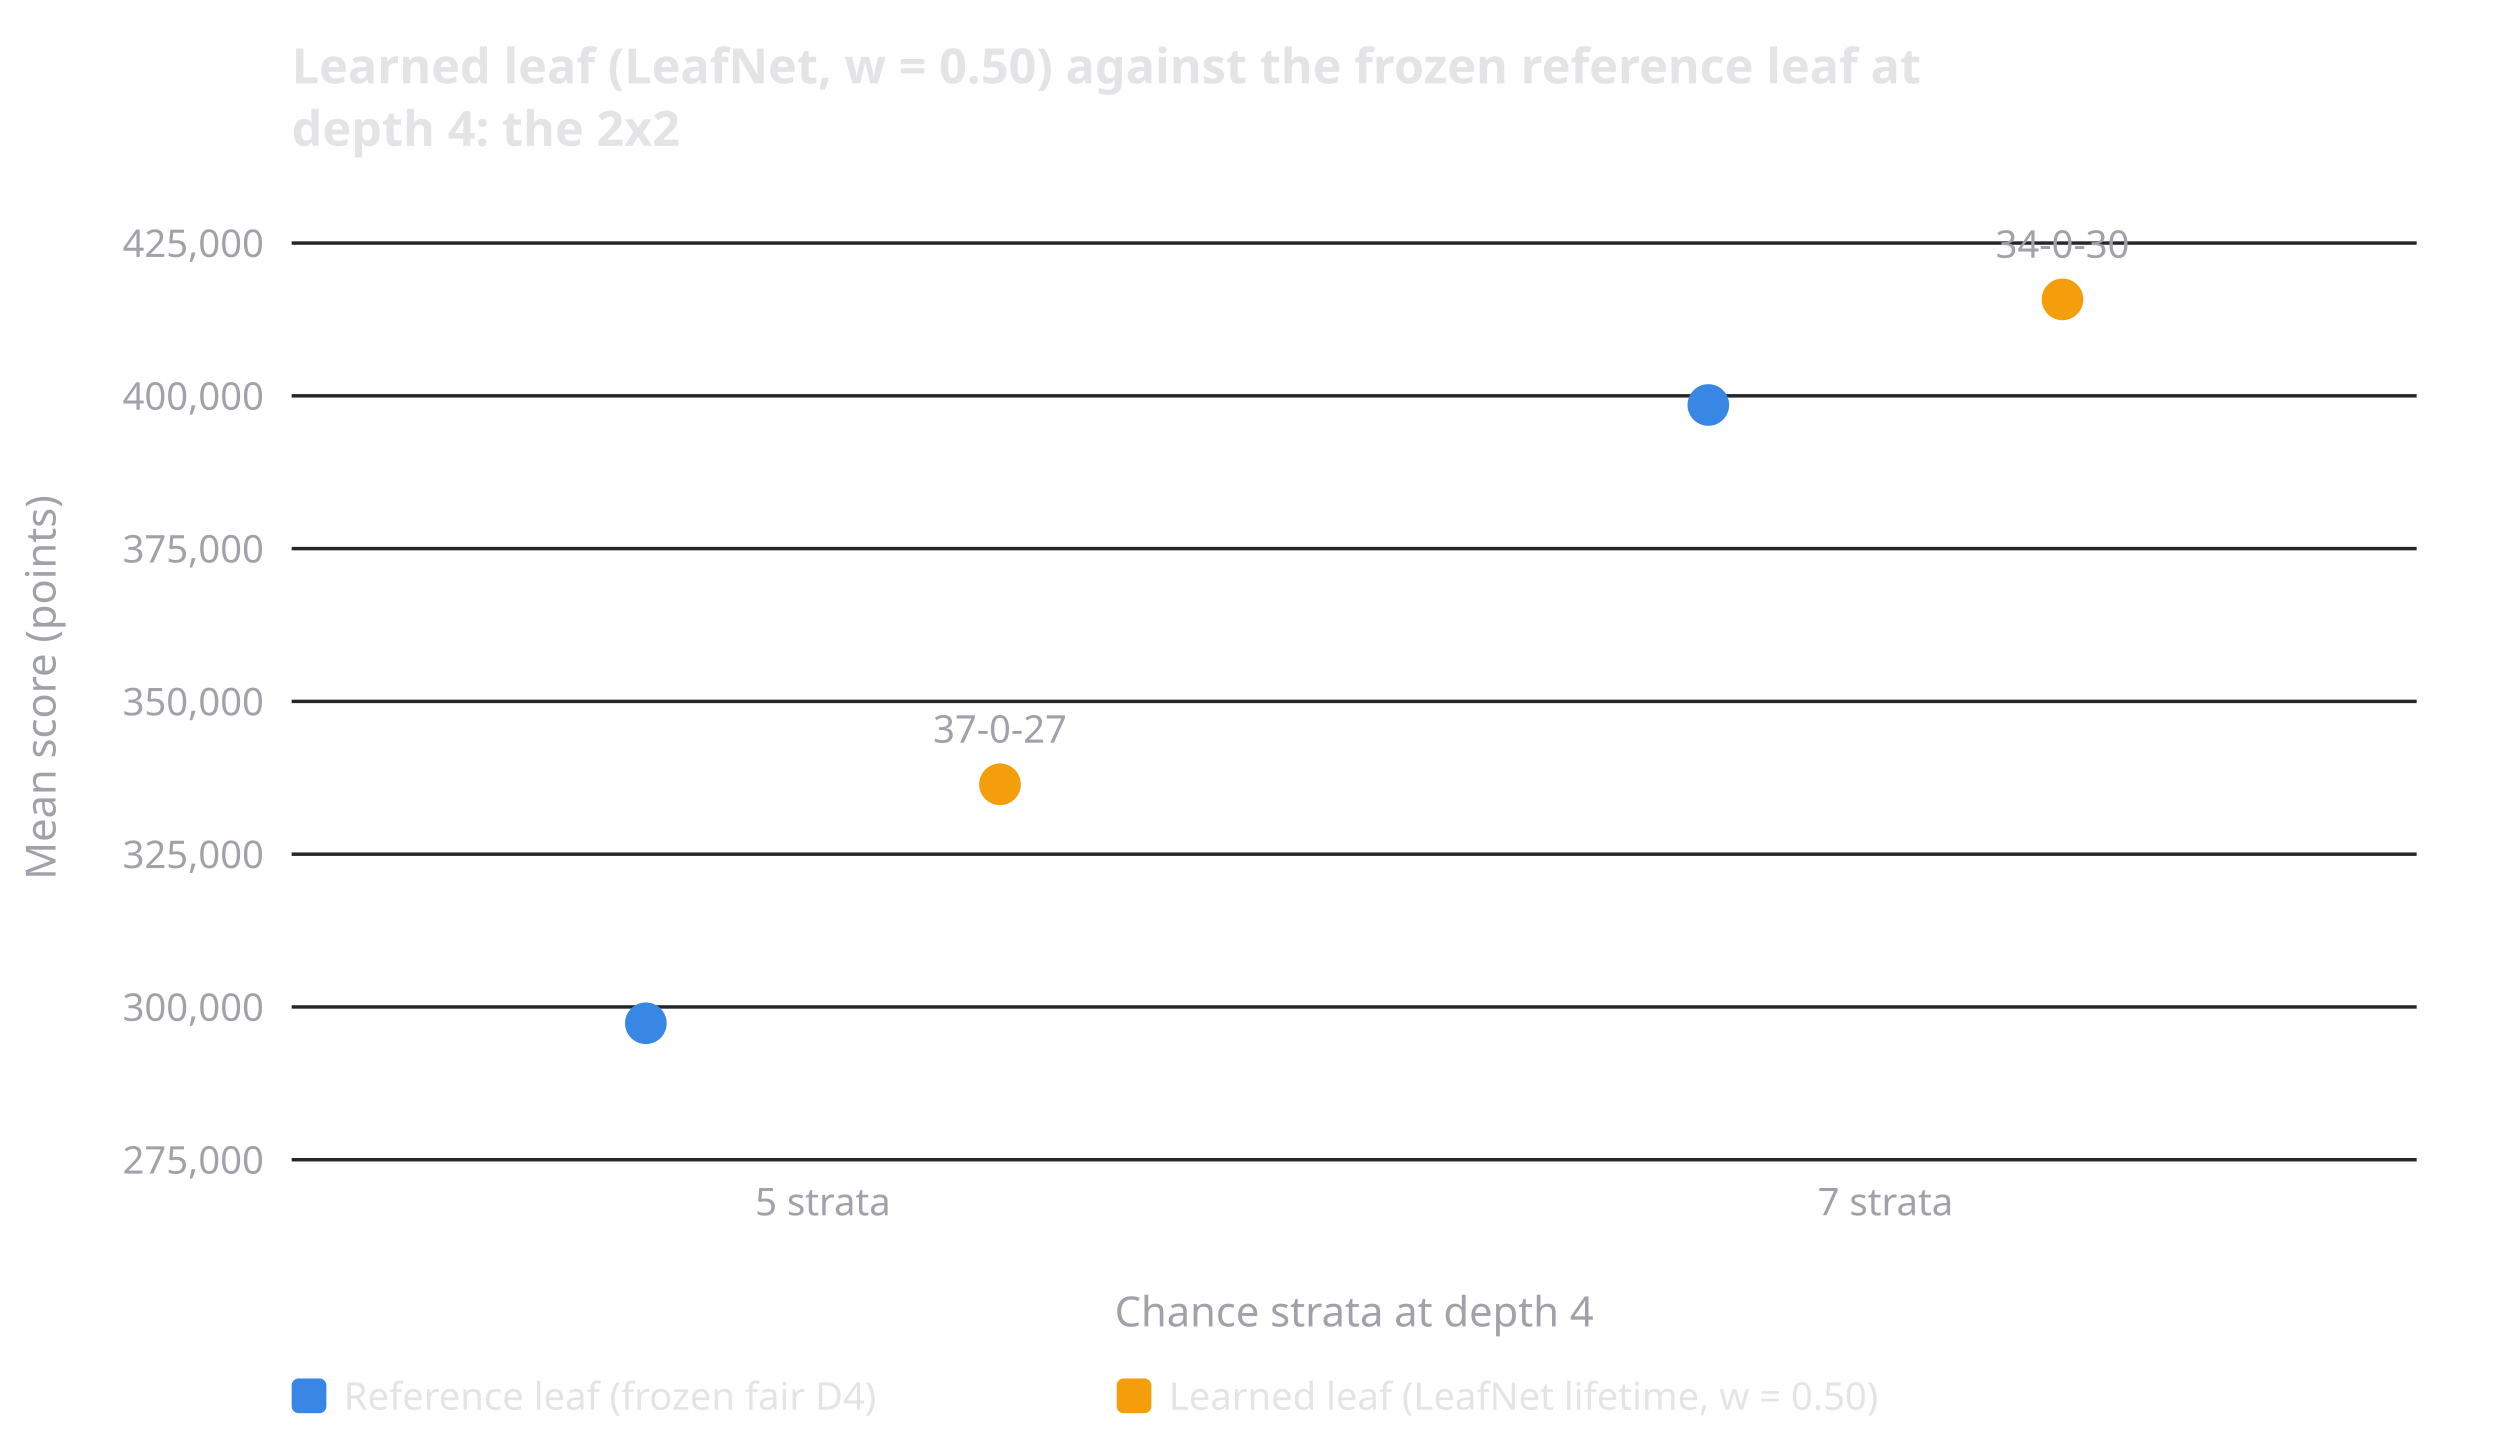
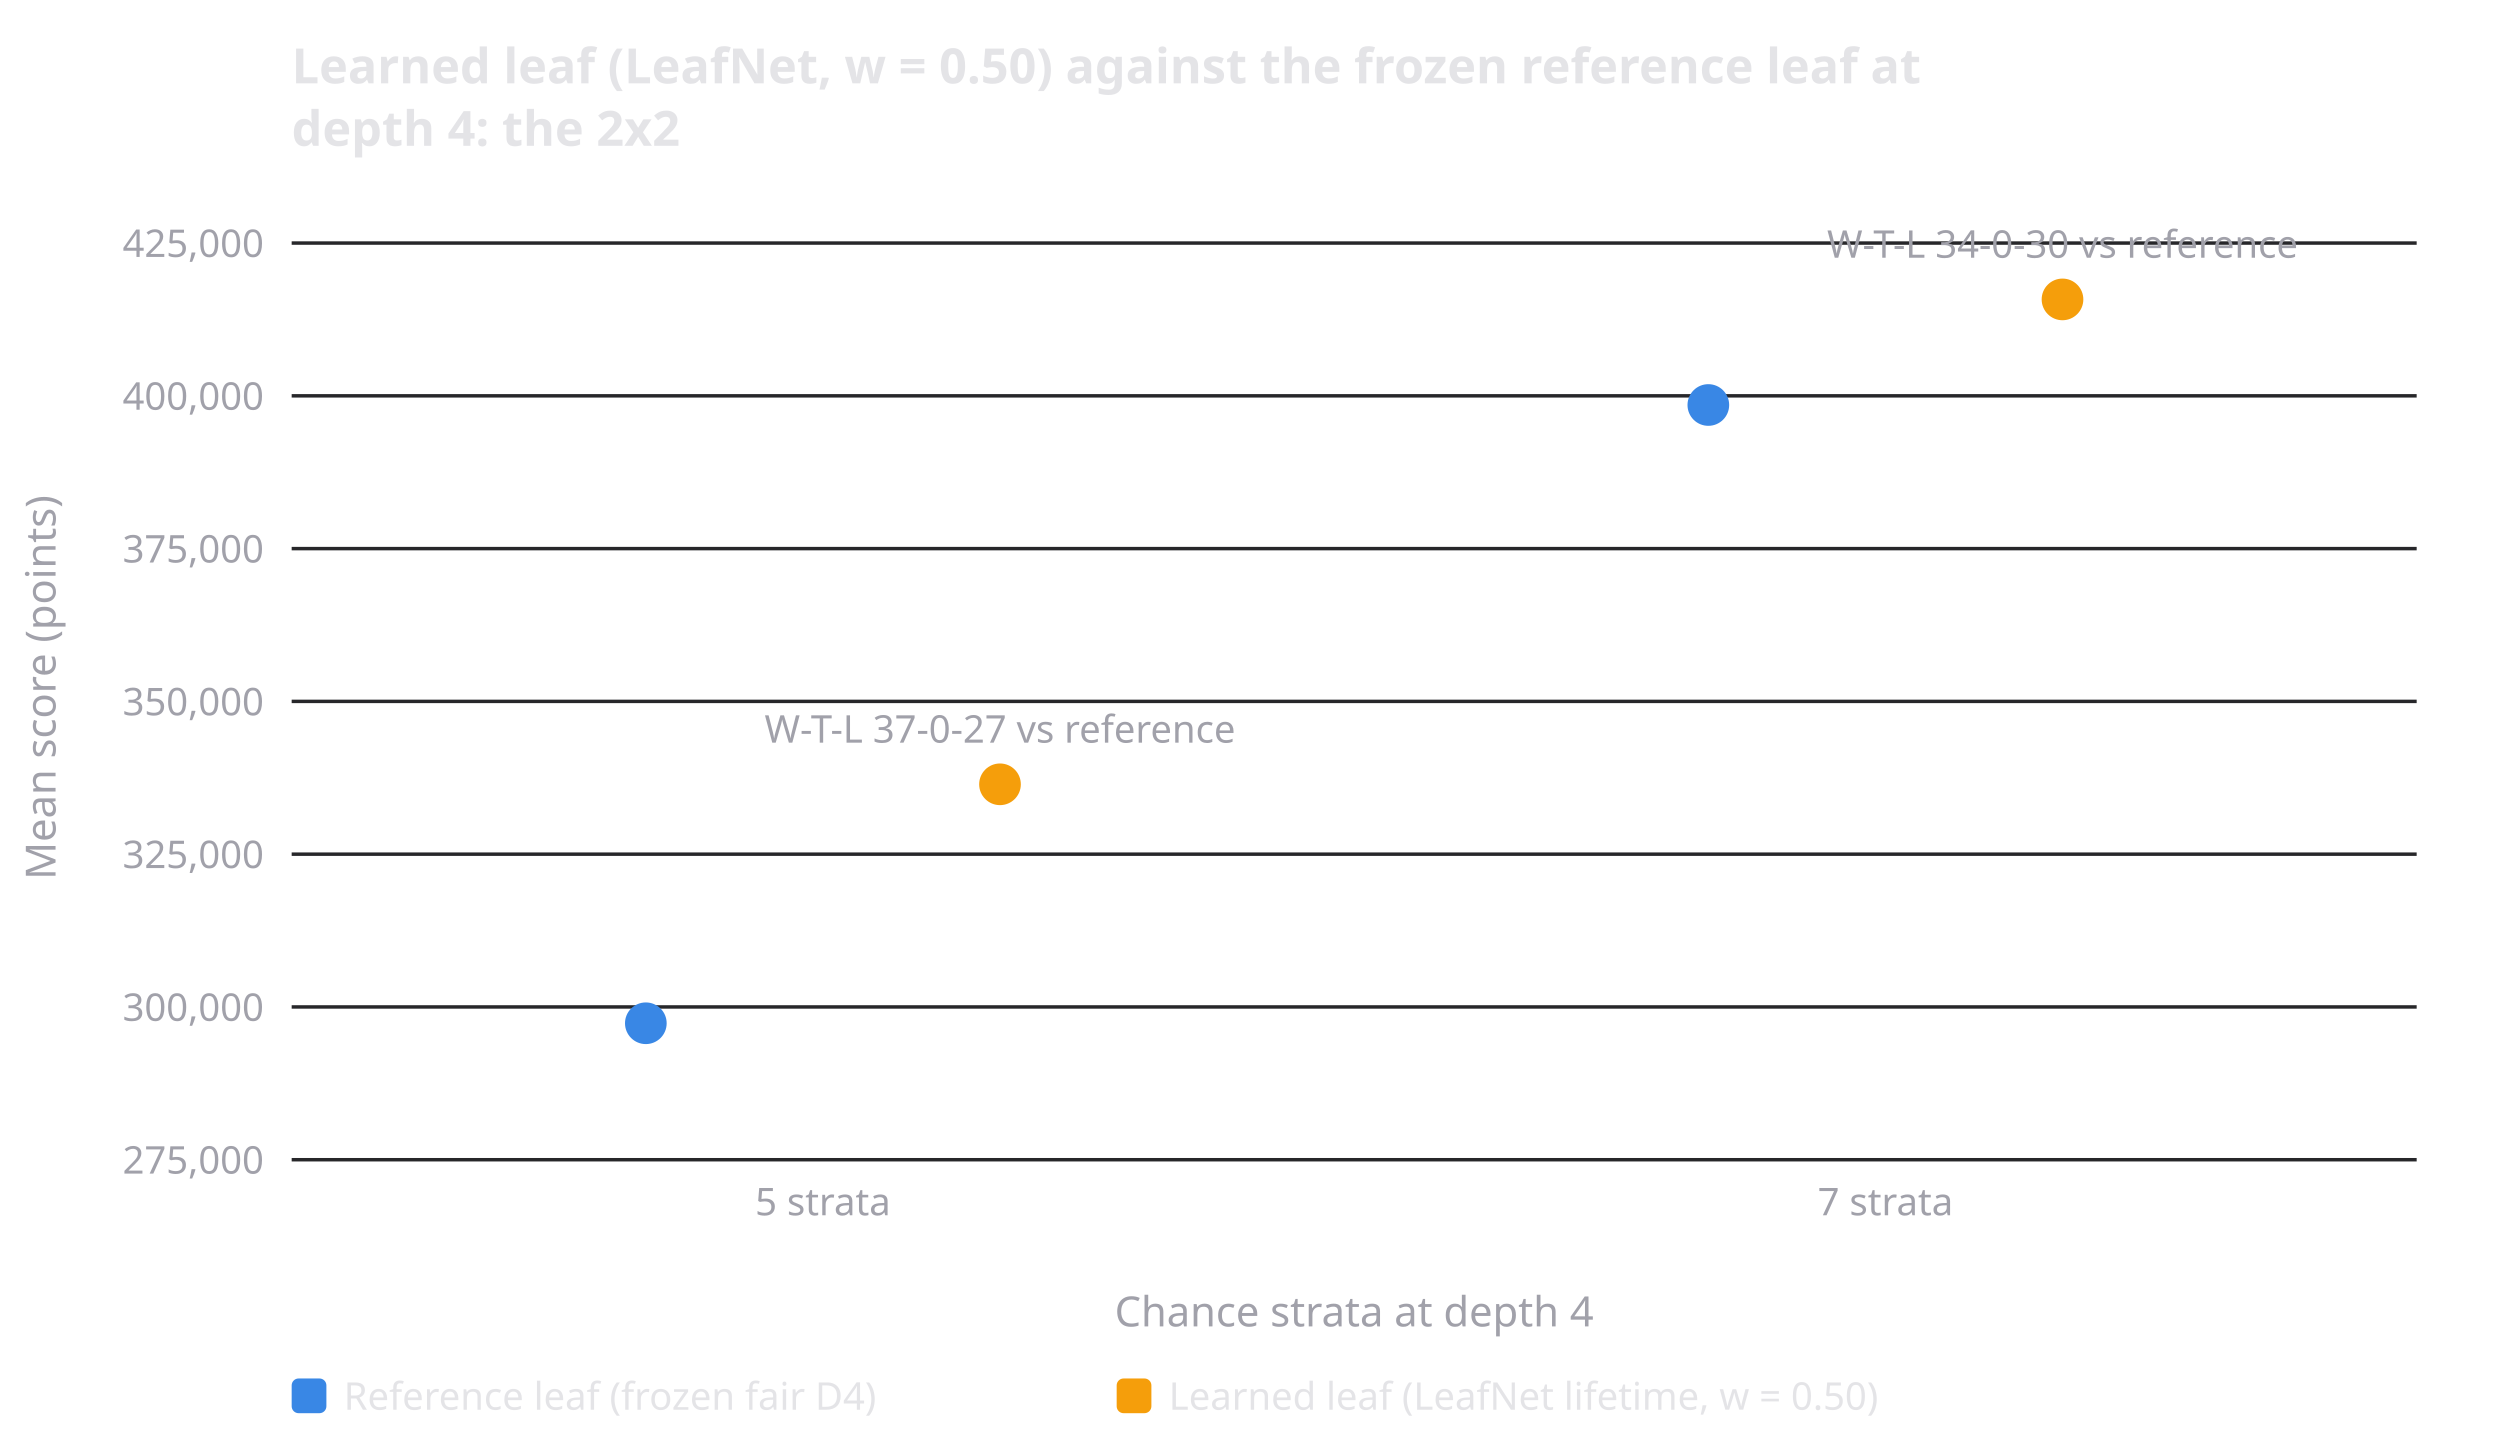
<svg xmlns="http://www.w3.org/2000/svg" viewBox="0 0 720 418" width="100%" role="img" aria-labelledby="fig-learned-leaf-arms-title fig-learned-leaf-arms-desc" class="research-fig-svg" font-family="ui-sans-serif, system-ui, sans-serif">
  <style>
.research-fig-svg text { fill: var(--fig-fg, #e4e4e7); }
.research-fig-svg .fig-title { font-size: 14px; font-weight: 600; }
.research-fig-svg .fig-axis { font-size: 12px; fill: var(--fig-muted, #a1a1aa); }
.research-fig-svg .fig-tick { font-size: 11px; fill: var(--fig-muted, #a1a1aa); }
.research-fig-svg .fig-grid { stroke: var(--fig-grid, #27272a); stroke-width: 1; }
.research-fig-svg .fig-zero { stroke: var(--fig-muted, #a1a1aa); stroke-width: 1; }
.research-fig-svg .fig-line { fill: none; stroke-width: 2; }
.research-fig-svg .fig-whisker { stroke-width: 1.5; opacity: 0.8; }
.research-fig-svg .fig-bar { opacity: 0.75; }
.research-fig-svg .fig-legend text { font-size: 11px; }
.research-fig-svg .fig-pt { cursor: pointer; outline: none; }
.research-fig-svg .fig-pop { display: none; pointer-events: none; }
.research-fig-svg .fig-pop rect { fill: var(--fig-pop-bg, #18181b); stroke: var(--fig-pop-border, #3f3f46); }
.research-fig-svg .fig-pop text { fill: var(--fig-fg, #e4e4e7); }
.research-fig-svg .fig-pt:hover .fig-pop, .research-fig-svg .fig-pt:focus .fig-pop { display: block; }
.research-fig-svg .fig-pt:hover .fig-marker, .research-fig-svg .fig-pt:focus .fig-marker { stroke: var(--fig-fg, #e4e4e7); stroke-width: 2; }
</style>
  <text class="fig-title" x="84" y="24">Learned leaf (LeafNet, w = 0.50) against the frozen reference leaf at</text>
  <text class="fig-title" x="84" y="42">depth 4: the 2x2</text>
  <line class="fig-grid" x1="84" y1="334" x2="696" y2="334" />
  <text class="fig-tick" x="76" y="338" text-anchor="end">275,000</text>
  <line class="fig-grid" x1="84" y1="290" x2="696" y2="290" />
  <text class="fig-tick" x="76" y="294" text-anchor="end">300,000</text>
  <line class="fig-grid" x1="84" y1="246" x2="696" y2="246" />
  <text class="fig-tick" x="76" y="250" text-anchor="end">325,000</text>
  <line class="fig-grid" x1="84" y1="202" x2="696" y2="202" />
  <text class="fig-tick" x="76" y="206" text-anchor="end">350,000</text>
  <line class="fig-grid" x1="84" y1="158" x2="696" y2="158" />
  <text class="fig-tick" x="76" y="162" text-anchor="end">375,000</text>
  <line class="fig-grid" x1="84" y1="114" x2="696" y2="114" />
  <text class="fig-tick" x="76" y="118" text-anchor="end">400,000</text>
  <line class="fig-grid" x1="84" y1="70" x2="696" y2="70" />
  <text class="fig-tick" x="76" y="74" text-anchor="end">425,000</text>
  <text class="fig-tick" x="237" y="350" text-anchor="middle">5 strata</text>
  <text class="fig-tick" x="543" y="350" text-anchor="middle">7 strata</text>
  <text class="fig-axis" transform="translate(16 198) rotate(-90)" text-anchor="middle">Mean score (points)</text>
  <text class="fig-axis" x="390" y="382" text-anchor="middle">Chance strata at depth 4</text>
  <g class="fig-pt" tabindex="0">
    <circle class="fig-marker" cx="186" cy="294.7" r="6" fill="#3987e5" />
    <g class="fig-pop">
      <rect x="196" y="203.7" width="431.8" height="83" rx="4" />
      <text x="204" y="218.7" font-size="11" font-weight="600">Reference leaf (frozen fair D4) — 5 strata</text>
      <text x="204" y="233.7" font-size="11">Mean score: 297,327 points</text>
      <text x="204" y="248.7" font-size="11">n = 64 games</text>
      <text x="204" y="263.7" font-size="11">source: docs/exploratory/finding-08-learned-leaf.md · Section 7</text>
      <text x="204" y="278.7" font-size="11">table, d4 s5 reference leaf, mean</text>
    </g>
  </g>
  <g class="fig-pt" tabindex="0">
    <circle class="fig-marker" cx="492" cy="116.64" r="6" fill="#3987e5" />
    <g class="fig-pop">
      <rect x="50.2" y="25.64" width="431.8" height="83" rx="4" />
      <text x="58.2" y="40.64" font-size="11" font-weight="600">Reference leaf (frozen fair D4) — 7 strata</text>
      <text x="58.2" y="55.64" font-size="11">Mean score: 398,498 points</text>
      <text x="58.2" y="70.64" font-size="11">n = 64 games</text>
      <text x="58.2" y="85.64" font-size="11">source: docs/exploratory/finding-08-learned-leaf.md · Section 7</text>
      <text x="58.2" y="100.64" font-size="11">table, d4 s7 reference leaf, mean</text>
    </g>
  </g>
  <g class="fig-pt" tabindex="0">
    <circle class="fig-marker" cx="288" cy="225.88" r="6" fill="#f59e0b" />
-     <text class="fig-tick" x="288" y="213.88" text-anchor="middle">37-0-27</text>
+     <text class="fig-tick" x="288" y="213.88" text-anchor="middle">W-T-L 37-0-27 vs reference</text>
    <g class="fig-pop">
      <rect x="4" y="104.88" width="431.8" height="113" rx="4" />
      <text x="12" y="119.88" font-size="11" font-weight="600">Learned leaf (LeafNet lifetime, w = 0.50) — 5 strata</text>
-       <text x="12" y="134.88" font-size="11">37-0-27</text>
+       <text x="12" y="134.88" font-size="11">W-T-L 37-0-27 vs reference</text>
      <text x="12" y="149.88" font-size="11">Mean score: 336,432 points</text>
      <text x="12" y="164.88" font-size="11">n = 64 games</text>
      <text x="12" y="179.88" font-size="11">source: docs/exploratory/finding-08-learned-leaf.md · Section 7</text>
      <text x="12" y="194.88" font-size="11">table, d4 s5 learned leaf, mean; paired delta +39,105 (lower</text>
      <text x="12" y="209.88" font-size="11">bound +1,138)</text>
    </g>
  </g>
  <g class="fig-pt" tabindex="0">
    <circle class="fig-marker" cx="594" cy="86.23" r="6" fill="#f59e0b" />
-     <text class="fig-tick" x="594" y="74.23" text-anchor="middle">34-0-30</text>
+     <text class="fig-tick" x="594" y="74.23" text-anchor="middle">W-T-L 34-0-30 vs reference</text>
    <g class="fig-pop">
      <rect x="152.2" y="98.23" width="431.8" height="113" rx="4" />
      <text x="160.2" y="113.23" font-size="11" font-weight="600">Learned leaf (LeafNet lifetime, w = 0.50) — 7 strata</text>
-       <text x="160.2" y="128.23" font-size="11">34-0-30</text>
+       <text x="160.2" y="128.23" font-size="11">W-T-L 34-0-30 vs reference</text>
      <text x="160.2" y="143.23" font-size="11">Mean score: 415,779 points</text>
      <text x="160.2" y="158.23" font-size="11">n = 64 games</text>
      <text x="160.2" y="173.23" font-size="11">source: docs/exploratory/finding-08-learned-leaf.md · Section 7</text>
      <text x="160.2" y="188.23" font-size="11">table, d4 s7 learned leaf, mean; paired delta +17,281 (lower</text>
      <text x="160.2" y="203.23" font-size="11">bound -55,892)</text>
    </g>
  </g>
  <g class="fig-legend">
    <rect x="84" y="397" width="10" height="10" rx="2" fill="#3987e5" />
    <text x="99" y="406">Reference leaf (frozen fair D4)</text>
  </g>
  <g class="fig-legend">
    <rect x="321.6" y="397" width="10" height="10" rx="2" fill="#f59e0b" />
    <text x="336.6" y="406">Learned leaf (LeafNet lifetime, w = 0.50)</text>
  </g>
</svg>
